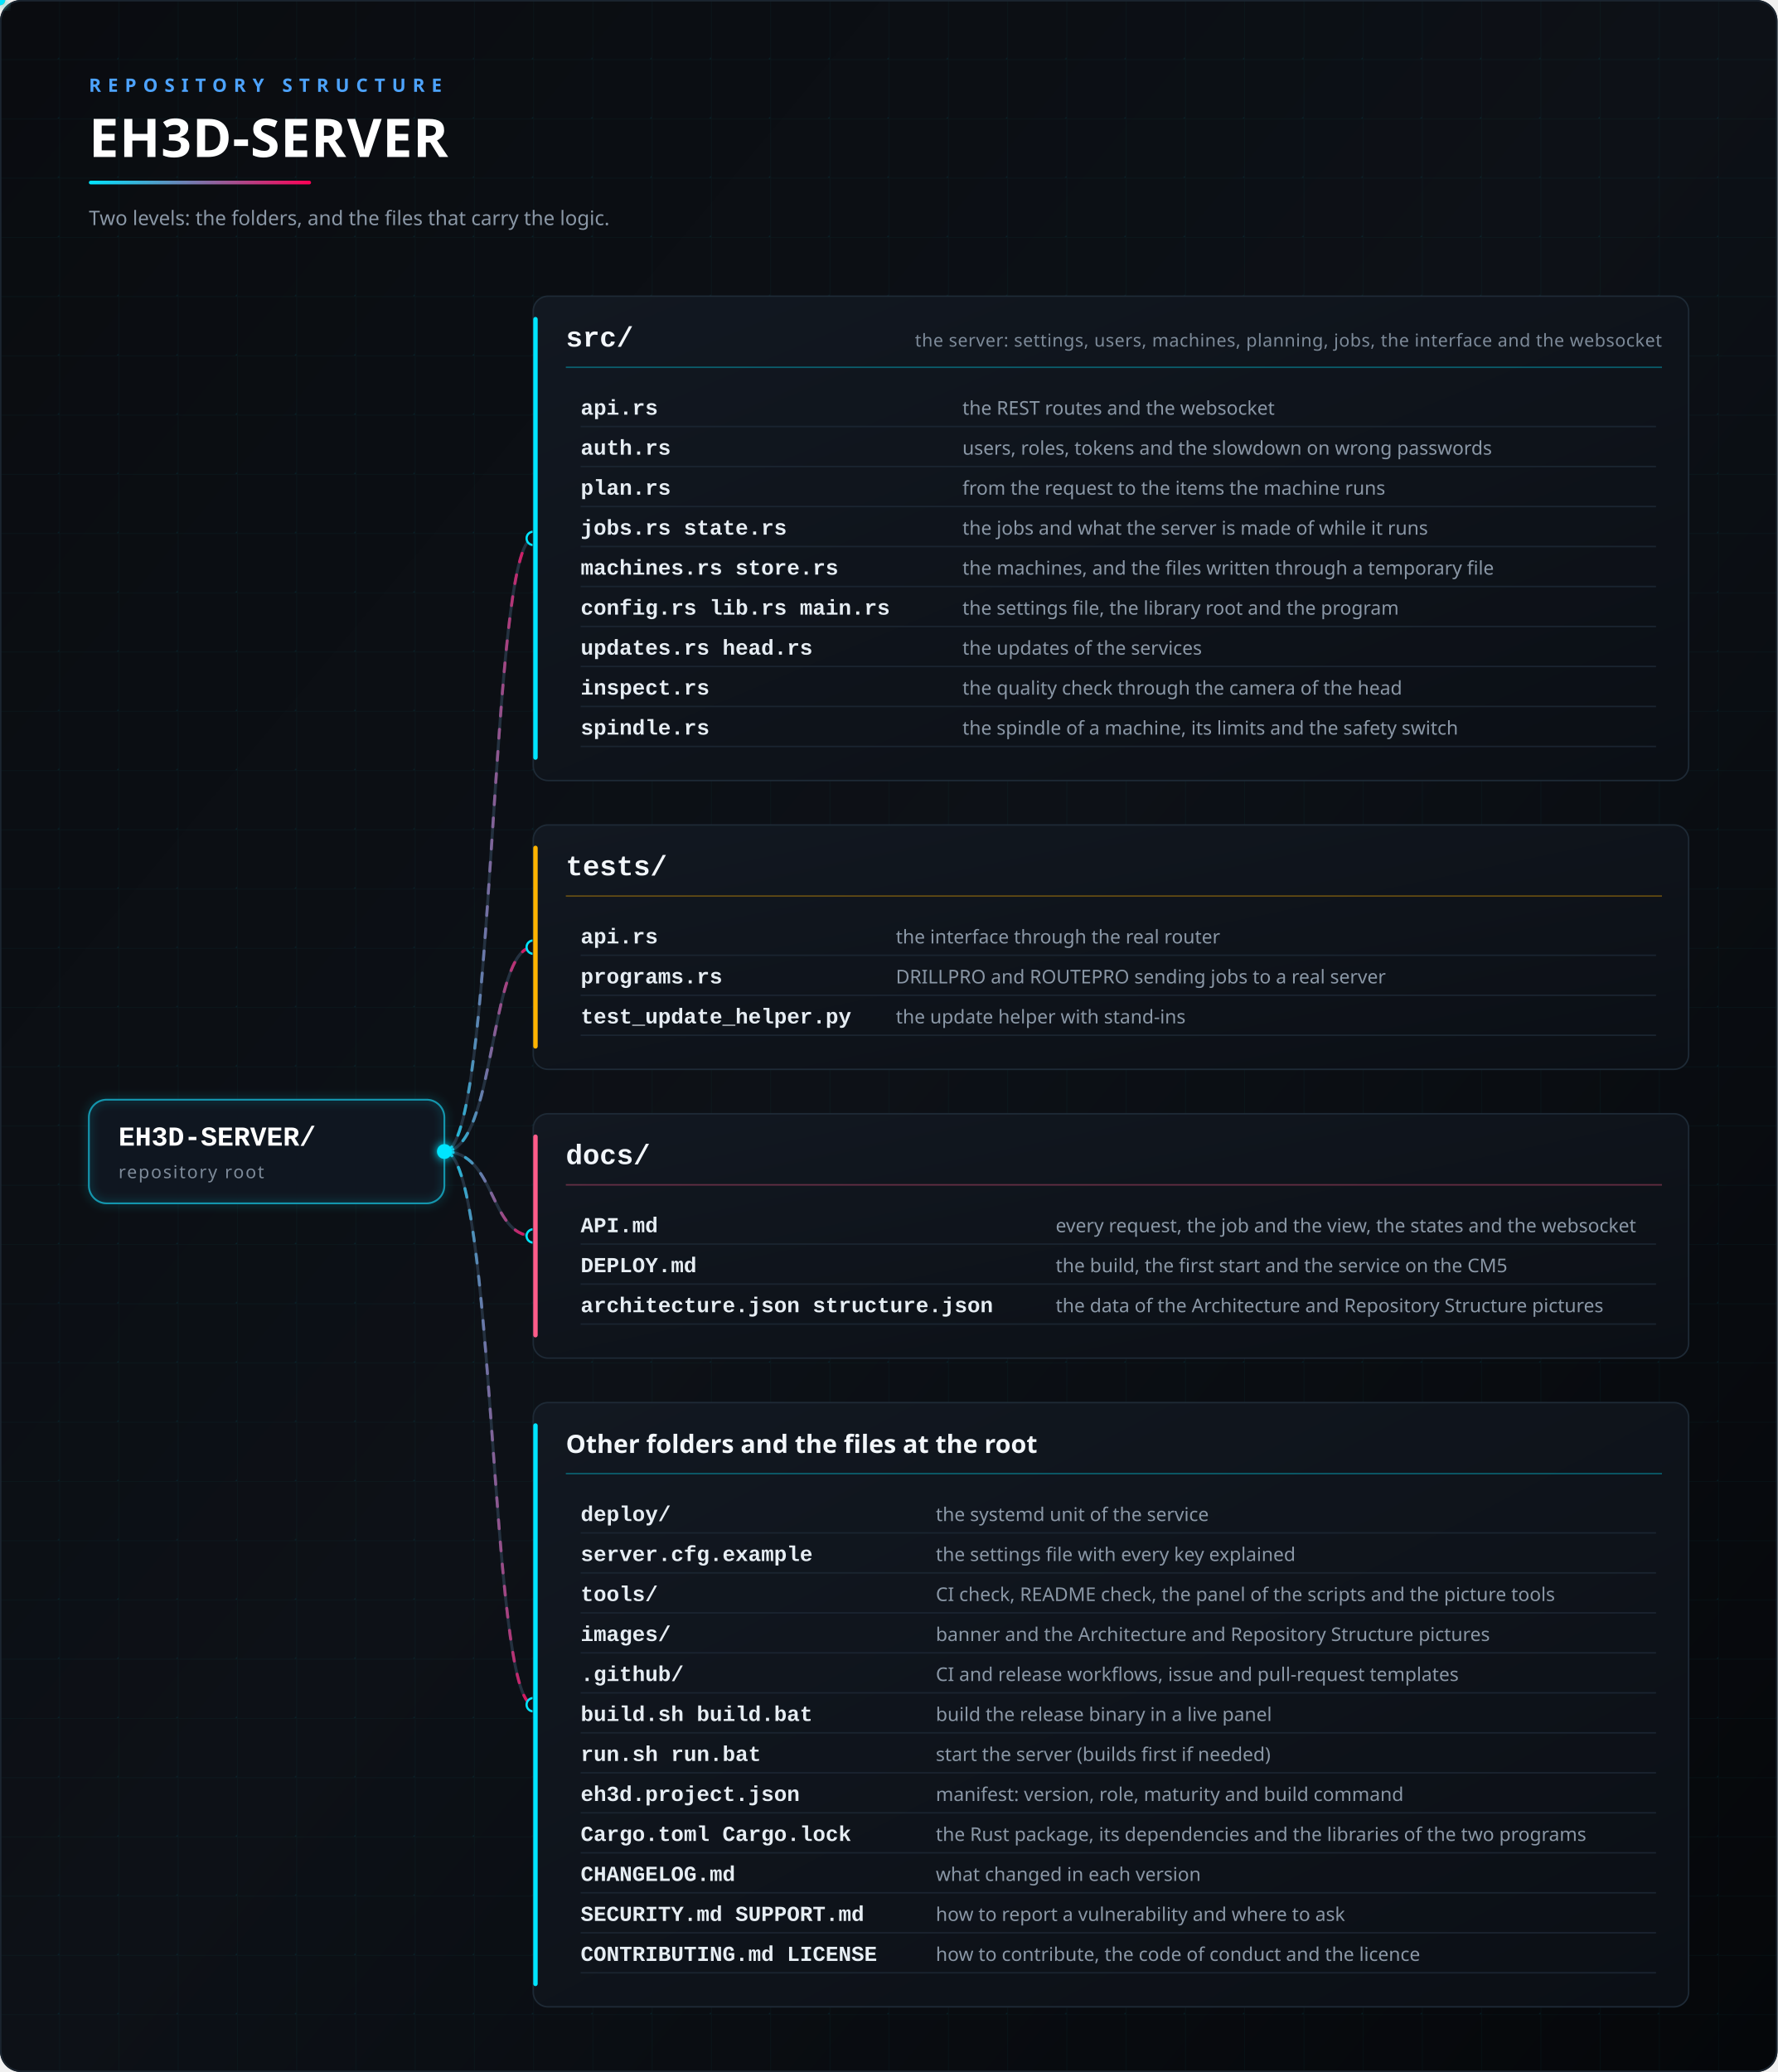
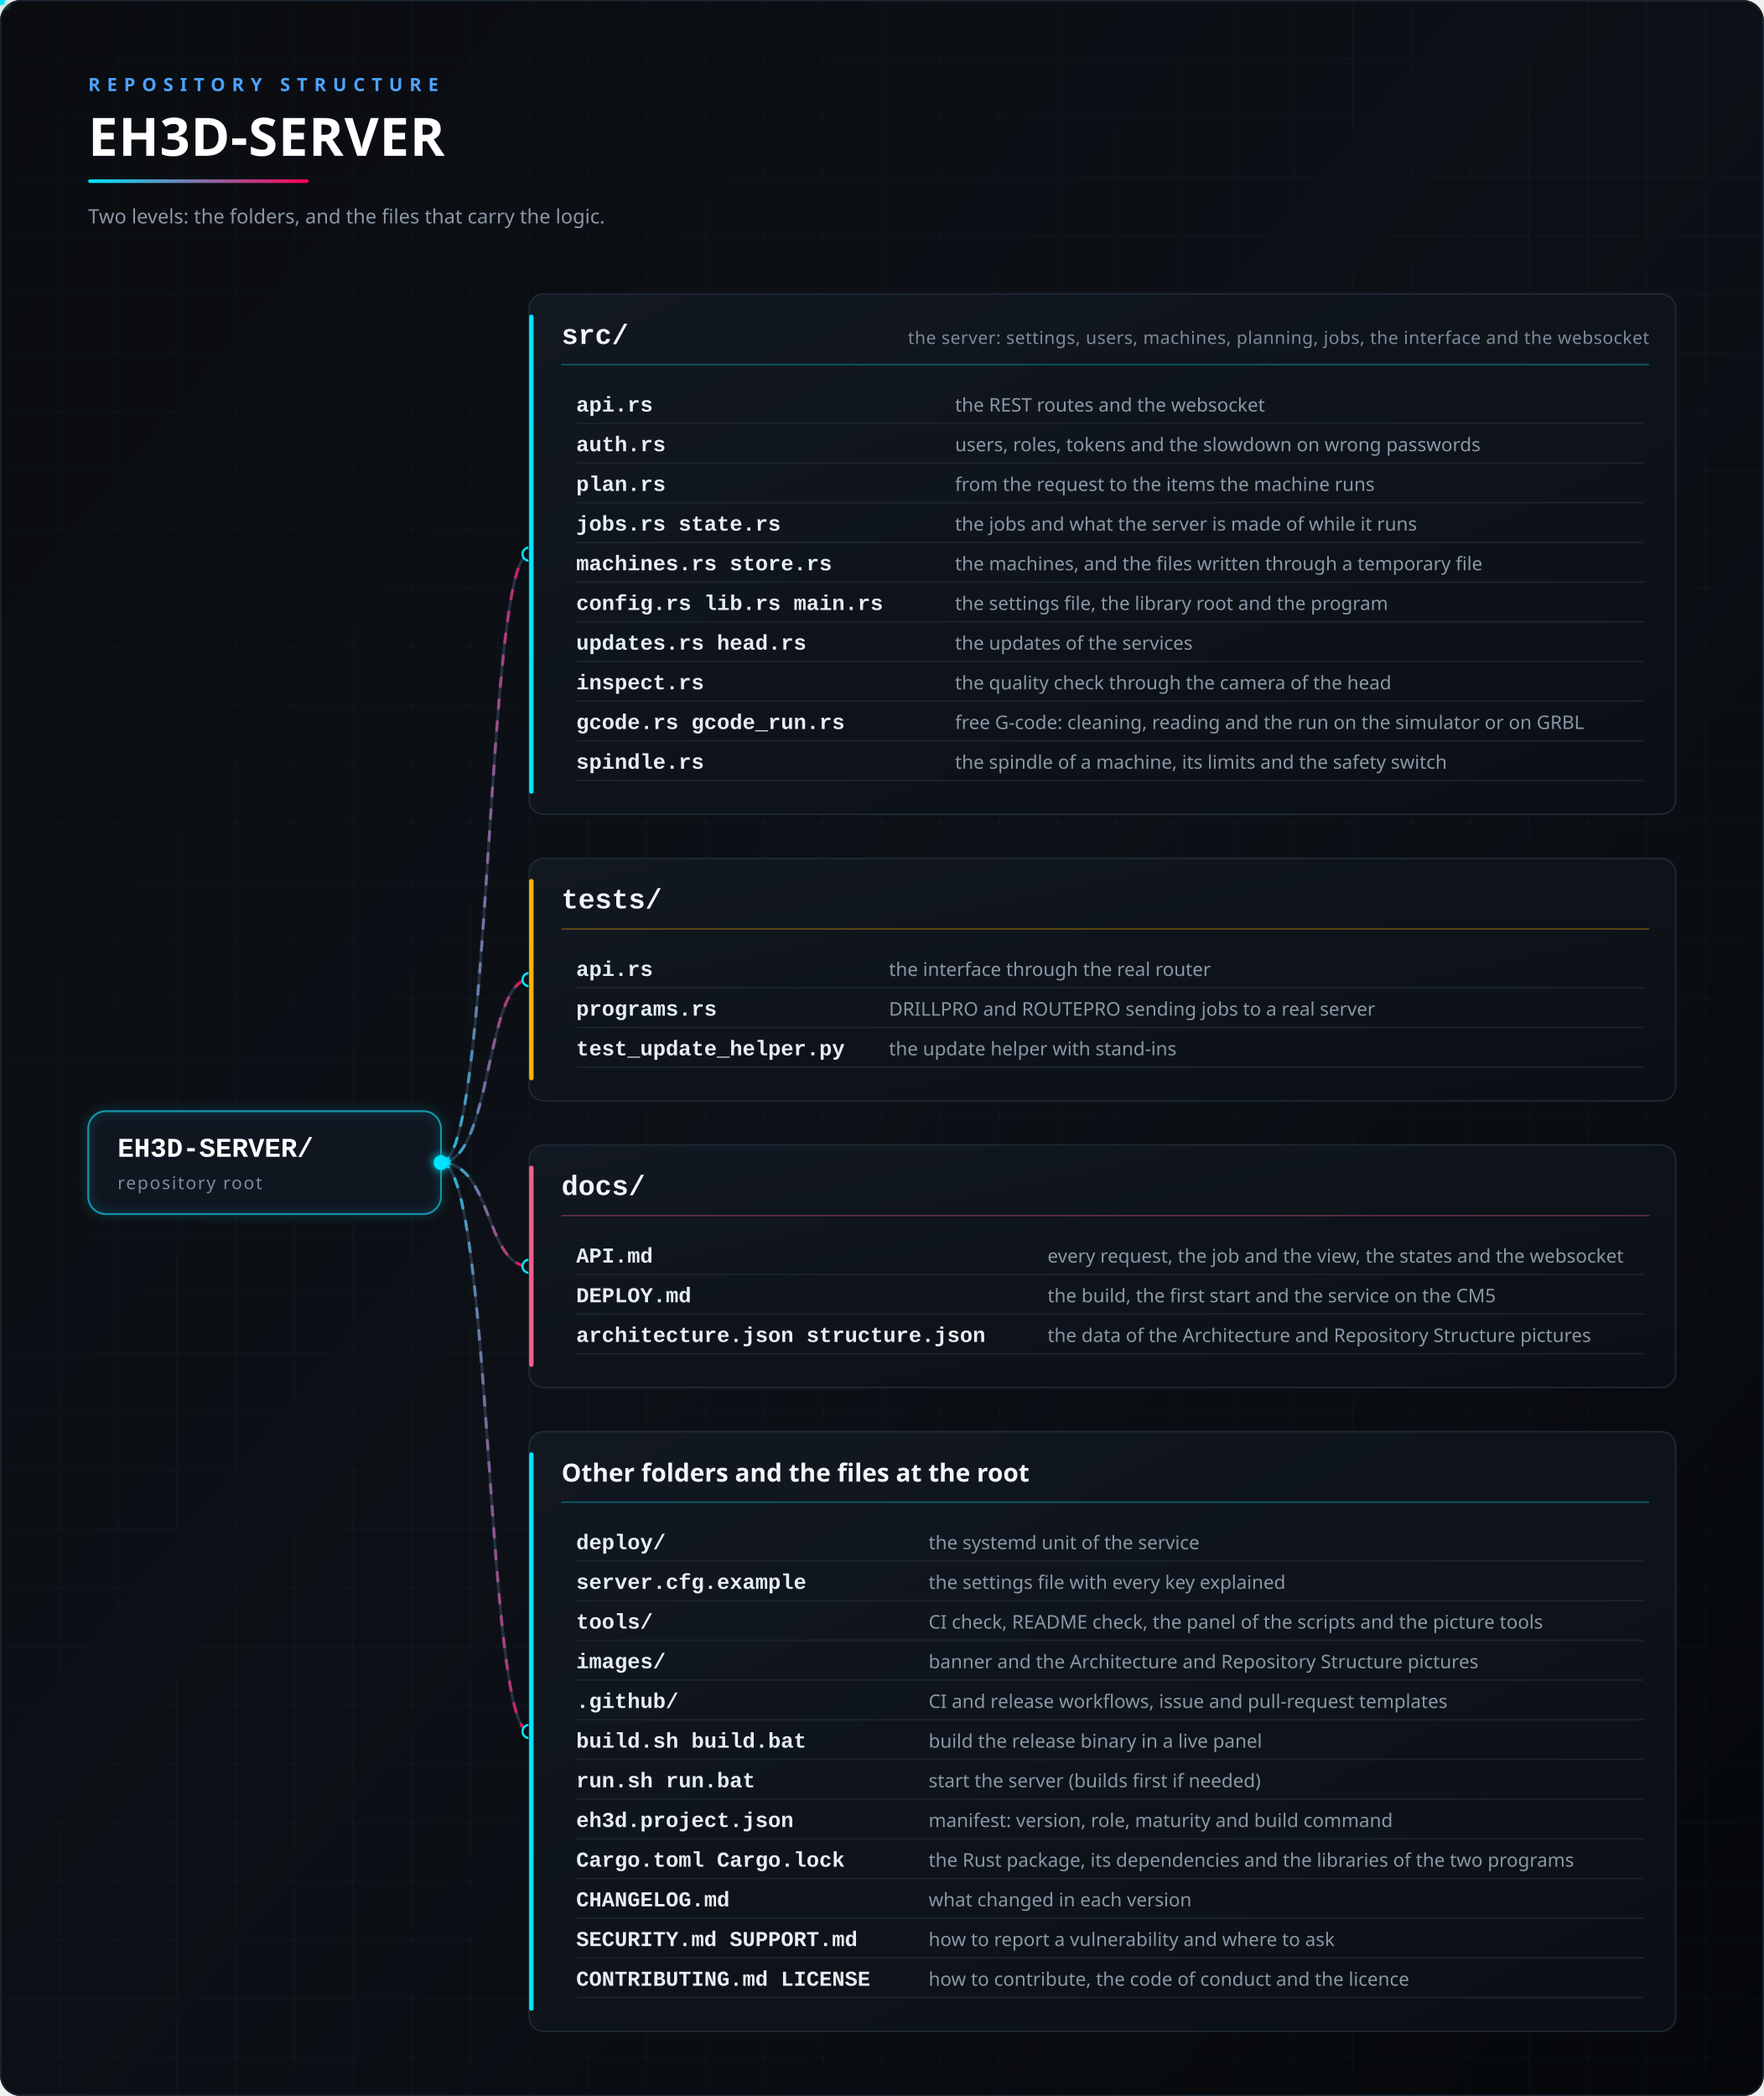
- <svg xmlns="http://www.w3.org/2000/svg" viewBox="0 0 1200 1399" width="100%" role="img" aria-labelledby="t d">
+ <svg xmlns="http://www.w3.org/2000/svg" viewBox="0 0 1200 1426" width="100%" role="img" aria-labelledby="t d">
  <defs>
    <linearGradient id="bg" x1="0" y1="0" x2="1" y2="1">
      <stop offset="0" stop-color="#0A0C10" />
      <stop offset="0.5" stop-color="#0D1117" />
      <stop offset="1" stop-color="#05070A" />
    </linearGradient>
    <linearGradient id="card" x1="0" y1="0" x2="1" y2="1">
      <stop offset="0" stop-color="#121821" />
      <stop offset="1" stop-color="#0B0F15" />
    </linearGradient>
    <linearGradient id="line" x1="0" y1="0" x2="1" y2="0">
      <stop offset="0" stop-color="#00E5FF" />
      <stop offset="1" stop-color="#FF0055" />
    </linearGradient>
    <filter id="glow" x="-50%" y="-50%" width="200%" height="200%">
      <feGaussianBlur stdDeviation="3" result="b" />
      <feMerge>
        <feMergeNode in="b" />
        <feMergeNode in="SourceGraphic" />
      </feMerge>
    </filter>
    <pattern id="grid" width="40" height="40" patternUnits="userSpaceOnUse">
      <path d="M40 0H0V40" fill="none" stroke="#00E5FF" stroke-opacity="0.035" />
      <circle cx="40" cy="40" r="1" fill="#00E5FF" fill-opacity="0.09" />
    </pattern>
  </defs>
-   <rect width="1200" height="1399" rx="14" fill="url(#bg)" />
-   <rect width="1200" height="1399" rx="14" fill="url(#grid)" />
-   <rect x="0.5" y="0.5" width="1199" height="1398" rx="14" fill="none" stroke="#1B2530" />
+   <rect width="1200" height="1426" rx="14" fill="url(#bg)" />
+   <rect width="1200" height="1426" rx="14" fill="url(#grid)" />
+   <rect x="0.5" y="0.5" width="1199" height="1425" rx="14" fill="none" stroke="#1B2530" />
  <text x="60" y="62" font-family="'Segoe UI','Noto Sans','Noto Sans CJK SC','Microsoft YaHei','Yu Gothic','Helvetica Neue',Helvetica,Arial,sans-serif" font-size="12.5" font-weight="600" fill="#4DA3FF" text-anchor="start" letter-spacing="4.5">REPOSITORY STRUCTURE</text>
  <text x="60" y="106" font-family="'Segoe UI','Noto Sans','Noto Sans CJK SC','Microsoft YaHei','Yu Gothic','Helvetica Neue',Helvetica,Arial,sans-serif" font-size="36" font-weight="700" fill="#FFFFFF" text-anchor="start" letter-spacing="0.5">EH3D-SERVER</text>
  <rect x="60" y="122" width="150" height="2.5" rx="1.25" fill="url(#line)">
    <animate attributeName="width" values="40;150;150" keyTimes="0;0.4;1" dur="3s" repeatCount="indefinite" />
  </rect>
  <text x="60" y="152" font-family="'Segoe UI','Noto Sans','Noto Sans CJK SC','Microsoft YaHei','Yu Gothic','Helvetica Neue',Helvetica,Arial,sans-serif" font-size="13.5" font-weight="400" fill="#8A97A6" text-anchor="start">Two levels: the folders, and the files that carry the logic.</text>
-   <path id="c0" d="M300,777.5 C335,777.5 330,363.5 360,363.5" fill="none" stroke="#243140" stroke-width="2" />
-   <path d="M300,777.5 C335,777.5 330,363.5 360,363.5" fill="none" stroke="url(#line)" stroke-width="2" stroke-linecap="round" stroke-dasharray="6 9" opacity="0.9">
+   <path id="c0" d="M300,791 C335,791 330,377 360,377" fill="none" stroke="#243140" stroke-width="2" />
+   <path d="M300,791 C335,791 330,377 360,377" fill="none" stroke="url(#line)" stroke-width="2" stroke-linecap="round" stroke-dasharray="6 9" opacity="0.9">
    <animate attributeName="stroke-dashoffset" from="0" to="-30" dur="1.6s" repeatCount="indefinite" />
  </path>
-   <circle cx="360" cy="363.5" r="4.5" fill="#0D1117" stroke="#00E5FF" stroke-width="1.5" />
-   <path id="c1" d="M300,777.5 C335,777.5 330,639.5 360,639.5" fill="none" stroke="#243140" stroke-width="2" />
-   <path d="M300,777.5 C335,777.5 330,639.5 360,639.5" fill="none" stroke="url(#line)" stroke-width="2" stroke-linecap="round" stroke-dasharray="6 9" opacity="0.9">
+   <circle cx="360" cy="377" r="4.5" fill="#0D1117" stroke="#00E5FF" stroke-width="1.5" />
+   <path id="c1" d="M300,791 C335,791 330,666.5 360,666.5" fill="none" stroke="#243140" stroke-width="2" />
+   <path d="M300,791 C335,791 330,666.5 360,666.5" fill="none" stroke="url(#line)" stroke-width="2" stroke-linecap="round" stroke-dasharray="6 9" opacity="0.9">
    <animate attributeName="stroke-dashoffset" from="0" to="-30" dur="1.6s" repeatCount="indefinite" />
  </path>
-   <circle cx="360" cy="639.5" r="4.5" fill="#0D1117" stroke="#00E5FF" stroke-width="1.5" />
-   <path id="c2" d="M300,777.5 C335,777.5 330,834.5 360,834.5" fill="none" stroke="#243140" stroke-width="2" />
-   <path d="M300,777.5 C335,777.5 330,834.5 360,834.5" fill="none" stroke="url(#line)" stroke-width="2" stroke-linecap="round" stroke-dasharray="6 9" opacity="0.9">
+   <circle cx="360" cy="666.5" r="4.5" fill="#0D1117" stroke="#00E5FF" stroke-width="1.5" />
+   <path id="c2" d="M300,791 C335,791 330,861.5 360,861.5" fill="none" stroke="#243140" stroke-width="2" />
+   <path d="M300,791 C335,791 330,861.5 360,861.5" fill="none" stroke="url(#line)" stroke-width="2" stroke-linecap="round" stroke-dasharray="6 9" opacity="0.9">
    <animate attributeName="stroke-dashoffset" from="0" to="-30" dur="1.6s" repeatCount="indefinite" />
  </path>
-   <circle cx="360" cy="834.5" r="4.5" fill="#0D1117" stroke="#00E5FF" stroke-width="1.5" />
-   <path id="c3" d="M300,777.5 C335,777.5 330,1151 360,1151" fill="none" stroke="#243140" stroke-width="2" />
-   <path d="M300,777.5 C335,777.5 330,1151 360,1151" fill="none" stroke="url(#line)" stroke-width="2" stroke-linecap="round" stroke-dasharray="6 9" opacity="0.9">
+   <circle cx="360" cy="861.5" r="4.5" fill="#0D1117" stroke="#00E5FF" stroke-width="1.5" />
+   <path id="c3" d="M300,791 C335,791 330,1178 360,1178" fill="none" stroke="#243140" stroke-width="2" />
+   <path d="M300,791 C335,791 330,1178 360,1178" fill="none" stroke="url(#line)" stroke-width="2" stroke-linecap="round" stroke-dasharray="6 9" opacity="0.9">
    <animate attributeName="stroke-dashoffset" from="0" to="-30" dur="1.6s" repeatCount="indefinite" />
  </path>
-   <circle cx="360" cy="1151" r="4.5" fill="#0D1117" stroke="#00E5FF" stroke-width="1.5" />
+   <circle cx="360" cy="1178" r="4.5" fill="#0D1117" stroke="#00E5FF" stroke-width="1.5" />
  <circle r="3.5" fill="#00E5FF" filter="url(#glow)">
    <animateMotion dur="3.4s" repeatCount="indefinite">
      <mpath href="#c0" />
    </animateMotion>
  </circle>
  <circle r="3.5" fill="#4DA3FF" filter="url(#glow)">
    <animateMotion dur="4.2s" repeatCount="indefinite">
      <mpath href="#c1" />
    </animateMotion>
  </circle>
  <circle r="3.5" fill="#FFB300" filter="url(#glow)">
    <animateMotion dur="5.0s" repeatCount="indefinite">
      <mpath href="#c2" />
    </animateMotion>
  </circle>
  <circle r="3.5" fill="#00E5FF" filter="url(#glow)">
    <animateMotion dur="5.8s" repeatCount="indefinite">
      <mpath href="#c3" />
    </animateMotion>
  </circle>
-   <rect x="60" y="742.5" width="240" height="70" rx="12" fill="#0F1620" stroke="#2A3A4C" stroke-width="1.2" />
-   <rect x="60" y="742.5" width="240" height="70" rx="12" fill="none" stroke="#00E5FF" stroke-opacity="0.5" stroke-width="1.2" filter="url(#glow)">
+   <rect x="60" y="756" width="240" height="70" rx="12" fill="#0F1620" stroke="#2A3A4C" stroke-width="1.2" />
+   <rect x="60" y="756" width="240" height="70" rx="12" fill="none" stroke="#00E5FF" stroke-opacity="0.5" stroke-width="1.2" filter="url(#glow)">
    <animate attributeName="stroke-opacity" values="0.15;0.6;0.15" dur="3.6s" repeatCount="indefinite" />
  </rect>
-   <text x="80" y="773.5" font-family="'JetBrains Mono','Cascadia Code','SFMono-Regular',Consolas,'Liberation Mono',monospace" font-size="18.5" font-weight="700" fill="#FFFFFF" text-anchor="start">EH3D-SERVER/</text>
-   <text x="80" y="795.5" font-family="'Segoe UI','Noto Sans','Noto Sans CJK SC','Microsoft YaHei','Yu Gothic','Helvetica Neue',Helvetica,Arial,sans-serif" font-size="12" font-weight="400" fill="#7D8A99" text-anchor="start" letter-spacing="1">repository root</text>
-   <circle cx="300" cy="777.5" r="5" fill="#00E5FF" filter="url(#glow)" />
-   <rect x="360" y="200" width="780" height="327" rx="10" fill="url(#card)" stroke="#1E2A36" stroke-width="1" />
-   <rect x="360" y="214" width="3" height="299" rx="1.5" fill="#00E5FF">
+   <text x="80" y="787" font-family="'JetBrains Mono','Cascadia Code','SFMono-Regular',Consolas,'Liberation Mono',monospace" font-size="18.5" font-weight="700" fill="#FFFFFF" text-anchor="start">EH3D-SERVER/</text>
+   <text x="80" y="809" font-family="'Segoe UI','Noto Sans','Noto Sans CJK SC','Microsoft YaHei','Yu Gothic','Helvetica Neue',Helvetica,Arial,sans-serif" font-size="12" font-weight="400" fill="#7D8A99" text-anchor="start" letter-spacing="1">repository root</text>
+   <circle cx="300" cy="791" r="5" fill="#00E5FF" filter="url(#glow)" />
+   <rect x="360" y="200" width="780" height="354" rx="10" fill="url(#card)" stroke="#1E2A36" stroke-width="1" />
+   <rect x="360" y="214" width="3" height="326" rx="1.5" fill="#00E5FF">
    <animate attributeName="opacity" values="0.55;1;0.55" dur="4s" begin="0s" repeatCount="indefinite" />
  </rect>
  <text x="382" y="234" font-family="'JetBrains Mono','Cascadia Code','SFMono-Regular',Consolas,'Liberation Mono',monospace" font-size="19" font-weight="700" fill="#F2F6FA" text-anchor="start">src/</text>
  <text x="1122" y="234" font-family="'Segoe UI','Noto Sans','Noto Sans CJK SC','Microsoft YaHei','Yu Gothic','Helvetica Neue',Helvetica,Arial,sans-serif" font-size="12" font-weight="400" fill="#7D8A99" text-anchor="end" letter-spacing="0.3">the server: settings, users, machines, planning, jobs, the interface and the websocket</text>
  <line x1="382" y1="248" x2="1122" y2="248" stroke="#00E5FF" stroke-opacity="0.35" stroke-width="1" />
  <text x="392" y="280" font-family="'JetBrains Mono','Cascadia Code','SFMono-Regular',Consolas,'Liberation Mono',monospace" font-size="14.5" font-weight="600" fill="#E6EDF3" text-anchor="start">api.rs</text>
  <text x="649.74" y="280" font-family="'Segoe UI','Noto Sans','Noto Sans CJK SC','Microsoft YaHei','Yu Gothic','Helvetica Neue',Helvetica,Arial,sans-serif" font-size="12.8" font-weight="400" fill="#8A97A6" text-anchor="start">the REST routes and the websocket</text>
  <line x1="392" y1="288" x2="1118" y2="288" stroke="#1A2430" stroke-width="1" />
  <text x="392" y="307" font-family="'JetBrains Mono','Cascadia Code','SFMono-Regular',Consolas,'Liberation Mono',monospace" font-size="14.5" font-weight="600" fill="#E6EDF3" text-anchor="start">auth.rs</text>
  <text x="649.74" y="307" font-family="'Segoe UI','Noto Sans','Noto Sans CJK SC','Microsoft YaHei','Yu Gothic','Helvetica Neue',Helvetica,Arial,sans-serif" font-size="12.8" font-weight="400" fill="#8A97A6" text-anchor="start">users, roles, tokens and the slowdown on wrong passwords</text>
  <line x1="392" y1="315" x2="1118" y2="315" stroke="#1A2430" stroke-width="1" />
  <text x="392" y="334" font-family="'JetBrains Mono','Cascadia Code','SFMono-Regular',Consolas,'Liberation Mono',monospace" font-size="14.5" font-weight="600" fill="#E6EDF3" text-anchor="start">plan.rs</text>
  <text x="649.74" y="334" font-family="'Segoe UI','Noto Sans','Noto Sans CJK SC','Microsoft YaHei','Yu Gothic','Helvetica Neue',Helvetica,Arial,sans-serif" font-size="12.8" font-weight="400" fill="#8A97A6" text-anchor="start">from the request to the items the machine runs</text>
  <line x1="392" y1="342" x2="1118" y2="342" stroke="#1A2430" stroke-width="1" />
  <text x="392" y="361" font-family="'JetBrains Mono','Cascadia Code','SFMono-Regular',Consolas,'Liberation Mono',monospace" font-size="14.5" font-weight="600" fill="#E6EDF3" text-anchor="start">jobs.rs  state.rs</text>
  <text x="649.74" y="361" font-family="'Segoe UI','Noto Sans','Noto Sans CJK SC','Microsoft YaHei','Yu Gothic','Helvetica Neue',Helvetica,Arial,sans-serif" font-size="12.8" font-weight="400" fill="#8A97A6" text-anchor="start">the jobs and what the server is made of while it runs</text>
  <line x1="392" y1="369" x2="1118" y2="369" stroke="#1A2430" stroke-width="1" />
  <text x="392" y="388" font-family="'JetBrains Mono','Cascadia Code','SFMono-Regular',Consolas,'Liberation Mono',monospace" font-size="14.5" font-weight="600" fill="#E6EDF3" text-anchor="start">machines.rs  store.rs</text>
  <text x="649.74" y="388" font-family="'Segoe UI','Noto Sans','Noto Sans CJK SC','Microsoft YaHei','Yu Gothic','Helvetica Neue',Helvetica,Arial,sans-serif" font-size="12.8" font-weight="400" fill="#8A97A6" text-anchor="start">the machines, and the files written through a temporary file</text>
  <line x1="392" y1="396" x2="1118" y2="396" stroke="#1A2430" stroke-width="1" />
  <text x="392" y="415" font-family="'JetBrains Mono','Cascadia Code','SFMono-Regular',Consolas,'Liberation Mono',monospace" font-size="14.5" font-weight="600" fill="#E6EDF3" text-anchor="start">config.rs  lib.rs  main.rs</text>
  <text x="649.74" y="415" font-family="'Segoe UI','Noto Sans','Noto Sans CJK SC','Microsoft YaHei','Yu Gothic','Helvetica Neue',Helvetica,Arial,sans-serif" font-size="12.8" font-weight="400" fill="#8A97A6" text-anchor="start">the settings file, the library root and the program</text>
  <line x1="392" y1="423" x2="1118" y2="423" stroke="#1A2430" stroke-width="1" />
  <text x="392" y="442" font-family="'JetBrains Mono','Cascadia Code','SFMono-Regular',Consolas,'Liberation Mono',monospace" font-size="14.5" font-weight="600" fill="#E6EDF3" text-anchor="start">updates.rs  head.rs</text>
  <text x="649.74" y="442" font-family="'Segoe UI','Noto Sans','Noto Sans CJK SC','Microsoft YaHei','Yu Gothic','Helvetica Neue',Helvetica,Arial,sans-serif" font-size="12.8" font-weight="400" fill="#8A97A6" text-anchor="start">the updates of the services</text>
  <line x1="392" y1="450" x2="1118" y2="450" stroke="#1A2430" stroke-width="1" />
  <text x="392" y="469" font-family="'JetBrains Mono','Cascadia Code','SFMono-Regular',Consolas,'Liberation Mono',monospace" font-size="14.5" font-weight="600" fill="#E6EDF3" text-anchor="start">inspect.rs</text>
  <text x="649.74" y="469" font-family="'Segoe UI','Noto Sans','Noto Sans CJK SC','Microsoft YaHei','Yu Gothic','Helvetica Neue',Helvetica,Arial,sans-serif" font-size="12.8" font-weight="400" fill="#8A97A6" text-anchor="start">the quality check through the camera of the head</text>
  <line x1="392" y1="477" x2="1118" y2="477" stroke="#1A2430" stroke-width="1" />
-   <text x="392" y="496" font-family="'JetBrains Mono','Cascadia Code','SFMono-Regular',Consolas,'Liberation Mono',monospace" font-size="14.5" font-weight="600" fill="#E6EDF3" text-anchor="start">spindle.rs</text>
-   <text x="649.74" y="496" font-family="'Segoe UI','Noto Sans','Noto Sans CJK SC','Microsoft YaHei','Yu Gothic','Helvetica Neue',Helvetica,Arial,sans-serif" font-size="12.8" font-weight="400" fill="#8A97A6" text-anchor="start">the spindle of a machine, its limits and the safety switch</text>
+   <text x="392" y="496" font-family="'JetBrains Mono','Cascadia Code','SFMono-Regular',Consolas,'Liberation Mono',monospace" font-size="14.5" font-weight="600" fill="#E6EDF3" text-anchor="start">gcode.rs  gcode_run.rs</text>
+   <text x="649.74" y="496" font-family="'Segoe UI','Noto Sans','Noto Sans CJK SC','Microsoft YaHei','Yu Gothic','Helvetica Neue',Helvetica,Arial,sans-serif" font-size="12.8" font-weight="400" fill="#8A97A6" text-anchor="start">free G-code: cleaning, reading and the run on the simulator or on GRBL</text>
  <line x1="392" y1="504" x2="1118" y2="504" stroke="#1A2430" stroke-width="1" />
-   <rect x="360" y="557" width="780" height="165" rx="10" fill="url(#card)" stroke="#1E2A36" stroke-width="1" />
-   <rect x="360" y="571" width="3" height="137" rx="1.5" fill="#FFB300">
+   <text x="392" y="523" font-family="'JetBrains Mono','Cascadia Code','SFMono-Regular',Consolas,'Liberation Mono',monospace" font-size="14.5" font-weight="600" fill="#E6EDF3" text-anchor="start">spindle.rs</text>
+   <text x="649.74" y="523" font-family="'Segoe UI','Noto Sans','Noto Sans CJK SC','Microsoft YaHei','Yu Gothic','Helvetica Neue',Helvetica,Arial,sans-serif" font-size="12.8" font-weight="400" fill="#8A97A6" text-anchor="start">the spindle of a machine, its limits and the safety switch</text>
+   <line x1="392" y1="531" x2="1118" y2="531" stroke="#1A2430" stroke-width="1" />
+   <rect x="360" y="584" width="780" height="165" rx="10" fill="url(#card)" stroke="#1E2A36" stroke-width="1" />
+   <rect x="360" y="598" width="3" height="137" rx="1.5" fill="#FFB300">
    <animate attributeName="opacity" values="0.55;1;0.55" dur="4s" begin="0.6s" repeatCount="indefinite" />
  </rect>
-   <text x="382" y="591" font-family="'JetBrains Mono','Cascadia Code','SFMono-Regular',Consolas,'Liberation Mono',monospace" font-size="19" font-weight="700" fill="#F2F6FA" text-anchor="start">tests/</text>
-   <line x1="382" y1="605" x2="1122" y2="605" stroke="#FFB300" stroke-opacity="0.35" stroke-width="1" />
-   <text x="392" y="637" font-family="'JetBrains Mono','Cascadia Code','SFMono-Regular',Consolas,'Liberation Mono',monospace" font-size="14.5" font-weight="600" fill="#E6EDF3" text-anchor="start">api.rs</text>
-   <text x="604.79" y="637" font-family="'Segoe UI','Noto Sans','Noto Sans CJK SC','Microsoft YaHei','Yu Gothic','Helvetica Neue',Helvetica,Arial,sans-serif" font-size="12.8" font-weight="400" fill="#8A97A6" text-anchor="start">the interface through the real router</text>
-   <line x1="392" y1="645" x2="1118" y2="645" stroke="#1A2430" stroke-width="1" />
-   <text x="392" y="664" font-family="'JetBrains Mono','Cascadia Code','SFMono-Regular',Consolas,'Liberation Mono',monospace" font-size="14.5" font-weight="600" fill="#E6EDF3" text-anchor="start">programs.rs</text>
-   <text x="604.79" y="664" font-family="'Segoe UI','Noto Sans','Noto Sans CJK SC','Microsoft YaHei','Yu Gothic','Helvetica Neue',Helvetica,Arial,sans-serif" font-size="12.8" font-weight="400" fill="#8A97A6" text-anchor="start">DRILLPRO and ROUTEPRO sending jobs to a real server</text>
+   <text x="382" y="618" font-family="'JetBrains Mono','Cascadia Code','SFMono-Regular',Consolas,'Liberation Mono',monospace" font-size="19" font-weight="700" fill="#F2F6FA" text-anchor="start">tests/</text>
+   <line x1="382" y1="632" x2="1122" y2="632" stroke="#FFB300" stroke-opacity="0.35" stroke-width="1" />
+   <text x="392" y="664" font-family="'JetBrains Mono','Cascadia Code','SFMono-Regular',Consolas,'Liberation Mono',monospace" font-size="14.5" font-weight="600" fill="#E6EDF3" text-anchor="start">api.rs</text>
+   <text x="604.79" y="664" font-family="'Segoe UI','Noto Sans','Noto Sans CJK SC','Microsoft YaHei','Yu Gothic','Helvetica Neue',Helvetica,Arial,sans-serif" font-size="12.8" font-weight="400" fill="#8A97A6" text-anchor="start">the interface through the real router</text>
  <line x1="392" y1="672" x2="1118" y2="672" stroke="#1A2430" stroke-width="1" />
-   <text x="392" y="691" font-family="'JetBrains Mono','Cascadia Code','SFMono-Regular',Consolas,'Liberation Mono',monospace" font-size="14.5" font-weight="600" fill="#E6EDF3" text-anchor="start">test_update_helper.py</text>
-   <text x="604.79" y="691" font-family="'Segoe UI','Noto Sans','Noto Sans CJK SC','Microsoft YaHei','Yu Gothic','Helvetica Neue',Helvetica,Arial,sans-serif" font-size="12.8" font-weight="400" fill="#8A97A6" text-anchor="start">the update helper with stand-ins</text>
+   <text x="392" y="691" font-family="'JetBrains Mono','Cascadia Code','SFMono-Regular',Consolas,'Liberation Mono',monospace" font-size="14.5" font-weight="600" fill="#E6EDF3" text-anchor="start">programs.rs</text>
+   <text x="604.79" y="691" font-family="'Segoe UI','Noto Sans','Noto Sans CJK SC','Microsoft YaHei','Yu Gothic','Helvetica Neue',Helvetica,Arial,sans-serif" font-size="12.8" font-weight="400" fill="#8A97A6" text-anchor="start">DRILLPRO and ROUTEPRO sending jobs to a real server</text>
  <line x1="392" y1="699" x2="1118" y2="699" stroke="#1A2430" stroke-width="1" />
-   <rect x="360" y="752" width="780" height="165" rx="10" fill="url(#card)" stroke="#1E2A36" stroke-width="1" />
-   <rect x="360" y="766" width="3" height="137" rx="1.5" fill="#FF5C8A">
+   <text x="392" y="718" font-family="'JetBrains Mono','Cascadia Code','SFMono-Regular',Consolas,'Liberation Mono',monospace" font-size="14.5" font-weight="600" fill="#E6EDF3" text-anchor="start">test_update_helper.py</text>
+   <text x="604.79" y="718" font-family="'Segoe UI','Noto Sans','Noto Sans CJK SC','Microsoft YaHei','Yu Gothic','Helvetica Neue',Helvetica,Arial,sans-serif" font-size="12.8" font-weight="400" fill="#8A97A6" text-anchor="start">the update helper with stand-ins</text>
+   <line x1="392" y1="726" x2="1118" y2="726" stroke="#1A2430" stroke-width="1" />
+   <rect x="360" y="779" width="780" height="165" rx="10" fill="url(#card)" stroke="#1E2A36" stroke-width="1" />
+   <rect x="360" y="793" width="3" height="137" rx="1.5" fill="#FF5C8A">
    <animate attributeName="opacity" values="0.55;1;0.55" dur="4s" begin="1.2s" repeatCount="indefinite" />
  </rect>
-   <text x="382" y="786" font-family="'JetBrains Mono','Cascadia Code','SFMono-Regular',Consolas,'Liberation Mono',monospace" font-size="19" font-weight="700" fill="#F2F6FA" text-anchor="start">docs/</text>
-   <line x1="382" y1="800" x2="1122" y2="800" stroke="#FF5C8A" stroke-opacity="0.35" stroke-width="1" />
-   <text x="392" y="832" font-family="'JetBrains Mono','Cascadia Code','SFMono-Regular',Consolas,'Liberation Mono',monospace" font-size="14.5" font-weight="600" fill="#E6EDF3" text-anchor="start">API.md</text>
-   <text x="712.67" y="832" font-family="'Segoe UI','Noto Sans','Noto Sans CJK SC','Microsoft YaHei','Yu Gothic','Helvetica Neue',Helvetica,Arial,sans-serif" font-size="12.8" font-weight="400" fill="#8A97A6" text-anchor="start">every request, the job and the view, the states and the websocket</text>
-   <line x1="392" y1="840" x2="1118" y2="840" stroke="#1A2430" stroke-width="1" />
-   <text x="392" y="859" font-family="'JetBrains Mono','Cascadia Code','SFMono-Regular',Consolas,'Liberation Mono',monospace" font-size="14.5" font-weight="600" fill="#E6EDF3" text-anchor="start">DEPLOY.md</text>
-   <text x="712.67" y="859" font-family="'Segoe UI','Noto Sans','Noto Sans CJK SC','Microsoft YaHei','Yu Gothic','Helvetica Neue',Helvetica,Arial,sans-serif" font-size="12.8" font-weight="400" fill="#8A97A6" text-anchor="start">the build, the first start and the service on the CM5</text>
+   <text x="382" y="813" font-family="'JetBrains Mono','Cascadia Code','SFMono-Regular',Consolas,'Liberation Mono',monospace" font-size="19" font-weight="700" fill="#F2F6FA" text-anchor="start">docs/</text>
+   <line x1="382" y1="827" x2="1122" y2="827" stroke="#FF5C8A" stroke-opacity="0.35" stroke-width="1" />
+   <text x="392" y="859" font-family="'JetBrains Mono','Cascadia Code','SFMono-Regular',Consolas,'Liberation Mono',monospace" font-size="14.5" font-weight="600" fill="#E6EDF3" text-anchor="start">API.md</text>
+   <text x="712.67" y="859" font-family="'Segoe UI','Noto Sans','Noto Sans CJK SC','Microsoft YaHei','Yu Gothic','Helvetica Neue',Helvetica,Arial,sans-serif" font-size="12.8" font-weight="400" fill="#8A97A6" text-anchor="start">every request, the job and the view, the states and the websocket</text>
  <line x1="392" y1="867" x2="1118" y2="867" stroke="#1A2430" stroke-width="1" />
-   <text x="392" y="886" font-family="'JetBrains Mono','Cascadia Code','SFMono-Regular',Consolas,'Liberation Mono',monospace" font-size="14.5" font-weight="600" fill="#E6EDF3" text-anchor="start">architecture.json  structure.json</text>
-   <text x="712.67" y="886" font-family="'Segoe UI','Noto Sans','Noto Sans CJK SC','Microsoft YaHei','Yu Gothic','Helvetica Neue',Helvetica,Arial,sans-serif" font-size="12.8" font-weight="400" fill="#8A97A6" text-anchor="start">the data of the Architecture and Repository Structure pictures</text>
+   <text x="392" y="886" font-family="'JetBrains Mono','Cascadia Code','SFMono-Regular',Consolas,'Liberation Mono',monospace" font-size="14.5" font-weight="600" fill="#E6EDF3" text-anchor="start">DEPLOY.md</text>
+   <text x="712.67" y="886" font-family="'Segoe UI','Noto Sans','Noto Sans CJK SC','Microsoft YaHei','Yu Gothic','Helvetica Neue',Helvetica,Arial,sans-serif" font-size="12.8" font-weight="400" fill="#8A97A6" text-anchor="start">the build, the first start and the service on the CM5</text>
  <line x1="392" y1="894" x2="1118" y2="894" stroke="#1A2430" stroke-width="1" />
-   <rect x="360" y="947" width="780" height="408" rx="10" fill="url(#card)" stroke="#1E2A36" stroke-width="1" />
-   <rect x="360" y="961" width="3" height="380" rx="1.5" fill="#00E5FF">
+   <text x="392" y="913" font-family="'JetBrains Mono','Cascadia Code','SFMono-Regular',Consolas,'Liberation Mono',monospace" font-size="14.5" font-weight="600" fill="#E6EDF3" text-anchor="start">architecture.json  structure.json</text>
+   <text x="712.67" y="913" font-family="'Segoe UI','Noto Sans','Noto Sans CJK SC','Microsoft YaHei','Yu Gothic','Helvetica Neue',Helvetica,Arial,sans-serif" font-size="12.8" font-weight="400" fill="#8A97A6" text-anchor="start">the data of the Architecture and Repository Structure pictures</text>
+   <line x1="392" y1="921" x2="1118" y2="921" stroke="#1A2430" stroke-width="1" />
+   <rect x="360" y="974" width="780" height="408" rx="10" fill="url(#card)" stroke="#1E2A36" stroke-width="1" />
+   <rect x="360" y="988" width="3" height="380" rx="1.5" fill="#00E5FF">
    <animate attributeName="opacity" values="0.55;1;0.55" dur="4s" begin="1.8s" repeatCount="indefinite" />
  </rect>
-   <text x="382" y="981" font-family="'Segoe UI','Noto Sans','Noto Sans CJK SC','Microsoft YaHei','Yu Gothic','Helvetica Neue',Helvetica,Arial,sans-serif" font-size="17" font-weight="700" fill="#F2F6FA" text-anchor="start">Other folders and the files at the root</text>
-   <line x1="382" y1="995" x2="1122" y2="995" stroke="#00E5FF" stroke-opacity="0.35" stroke-width="1" />
-   <text x="392" y="1027" font-family="'JetBrains Mono','Cascadia Code','SFMono-Regular',Consolas,'Liberation Mono',monospace" font-size="14.5" font-weight="600" fill="#E6EDF3" text-anchor="start">deploy/</text>
-   <text x="631.76" y="1027" font-family="'Segoe UI','Noto Sans','Noto Sans CJK SC','Microsoft YaHei','Yu Gothic','Helvetica Neue',Helvetica,Arial,sans-serif" font-size="12.8" font-weight="400" fill="#8A97A6" text-anchor="start">the systemd unit of the service</text>
-   <line x1="392" y1="1035" x2="1118" y2="1035" stroke="#1A2430" stroke-width="1" />
-   <text x="392" y="1054" font-family="'JetBrains Mono','Cascadia Code','SFMono-Regular',Consolas,'Liberation Mono',monospace" font-size="14.5" font-weight="600" fill="#E6EDF3" text-anchor="start">server.cfg.example</text>
-   <text x="631.76" y="1054" font-family="'Segoe UI','Noto Sans','Noto Sans CJK SC','Microsoft YaHei','Yu Gothic','Helvetica Neue',Helvetica,Arial,sans-serif" font-size="12.8" font-weight="400" fill="#8A97A6" text-anchor="start">the settings file with every key explained</text>
+   <text x="382" y="1008" font-family="'Segoe UI','Noto Sans','Noto Sans CJK SC','Microsoft YaHei','Yu Gothic','Helvetica Neue',Helvetica,Arial,sans-serif" font-size="17" font-weight="700" fill="#F2F6FA" text-anchor="start">Other folders and the files at the root</text>
+   <line x1="382" y1="1022" x2="1122" y2="1022" stroke="#00E5FF" stroke-opacity="0.35" stroke-width="1" />
+   <text x="392" y="1054" font-family="'JetBrains Mono','Cascadia Code','SFMono-Regular',Consolas,'Liberation Mono',monospace" font-size="14.5" font-weight="600" fill="#E6EDF3" text-anchor="start">deploy/</text>
+   <text x="631.76" y="1054" font-family="'Segoe UI','Noto Sans','Noto Sans CJK SC','Microsoft YaHei','Yu Gothic','Helvetica Neue',Helvetica,Arial,sans-serif" font-size="12.8" font-weight="400" fill="#8A97A6" text-anchor="start">the systemd unit of the service</text>
  <line x1="392" y1="1062" x2="1118" y2="1062" stroke="#1A2430" stroke-width="1" />
-   <text x="392" y="1081" font-family="'JetBrains Mono','Cascadia Code','SFMono-Regular',Consolas,'Liberation Mono',monospace" font-size="14.5" font-weight="600" fill="#E6EDF3" text-anchor="start">tools/</text>
-   <text x="631.76" y="1081" font-family="'Segoe UI','Noto Sans','Noto Sans CJK SC','Microsoft YaHei','Yu Gothic','Helvetica Neue',Helvetica,Arial,sans-serif" font-size="12.8" font-weight="400" fill="#8A97A6" text-anchor="start">CI check, README check, the panel of the scripts and the picture tools</text>
+   <text x="392" y="1081" font-family="'JetBrains Mono','Cascadia Code','SFMono-Regular',Consolas,'Liberation Mono',monospace" font-size="14.5" font-weight="600" fill="#E6EDF3" text-anchor="start">server.cfg.example</text>
+   <text x="631.76" y="1081" font-family="'Segoe UI','Noto Sans','Noto Sans CJK SC','Microsoft YaHei','Yu Gothic','Helvetica Neue',Helvetica,Arial,sans-serif" font-size="12.8" font-weight="400" fill="#8A97A6" text-anchor="start">the settings file with every key explained</text>
  <line x1="392" y1="1089" x2="1118" y2="1089" stroke="#1A2430" stroke-width="1" />
-   <text x="392" y="1108" font-family="'JetBrains Mono','Cascadia Code','SFMono-Regular',Consolas,'Liberation Mono',monospace" font-size="14.5" font-weight="600" fill="#E6EDF3" text-anchor="start">images/</text>
-   <text x="631.76" y="1108" font-family="'Segoe UI','Noto Sans','Noto Sans CJK SC','Microsoft YaHei','Yu Gothic','Helvetica Neue',Helvetica,Arial,sans-serif" font-size="12.8" font-weight="400" fill="#8A97A6" text-anchor="start">banner and the Architecture and Repository Structure pictures</text>
+   <text x="392" y="1108" font-family="'JetBrains Mono','Cascadia Code','SFMono-Regular',Consolas,'Liberation Mono',monospace" font-size="14.5" font-weight="600" fill="#E6EDF3" text-anchor="start">tools/</text>
+   <text x="631.76" y="1108" font-family="'Segoe UI','Noto Sans','Noto Sans CJK SC','Microsoft YaHei','Yu Gothic','Helvetica Neue',Helvetica,Arial,sans-serif" font-size="12.8" font-weight="400" fill="#8A97A6" text-anchor="start">CI check, README check, the panel of the scripts and the picture tools</text>
  <line x1="392" y1="1116" x2="1118" y2="1116" stroke="#1A2430" stroke-width="1" />
-   <text x="392" y="1135" font-family="'JetBrains Mono','Cascadia Code','SFMono-Regular',Consolas,'Liberation Mono',monospace" font-size="14.5" font-weight="600" fill="#E6EDF3" text-anchor="start">.github/</text>
-   <text x="631.76" y="1135" font-family="'Segoe UI','Noto Sans','Noto Sans CJK SC','Microsoft YaHei','Yu Gothic','Helvetica Neue',Helvetica,Arial,sans-serif" font-size="12.8" font-weight="400" fill="#8A97A6" text-anchor="start">CI and release workflows, issue and pull-request templates</text>
+   <text x="392" y="1135" font-family="'JetBrains Mono','Cascadia Code','SFMono-Regular',Consolas,'Liberation Mono',monospace" font-size="14.5" font-weight="600" fill="#E6EDF3" text-anchor="start">images/</text>
+   <text x="631.76" y="1135" font-family="'Segoe UI','Noto Sans','Noto Sans CJK SC','Microsoft YaHei','Yu Gothic','Helvetica Neue',Helvetica,Arial,sans-serif" font-size="12.8" font-weight="400" fill="#8A97A6" text-anchor="start">banner and the Architecture and Repository Structure pictures</text>
  <line x1="392" y1="1143" x2="1118" y2="1143" stroke="#1A2430" stroke-width="1" />
-   <text x="392" y="1162" font-family="'JetBrains Mono','Cascadia Code','SFMono-Regular',Consolas,'Liberation Mono',monospace" font-size="14.5" font-weight="600" fill="#E6EDF3" text-anchor="start">build.sh  build.bat</text>
-   <text x="631.76" y="1162" font-family="'Segoe UI','Noto Sans','Noto Sans CJK SC','Microsoft YaHei','Yu Gothic','Helvetica Neue',Helvetica,Arial,sans-serif" font-size="12.8" font-weight="400" fill="#8A97A6" text-anchor="start">build the release binary in a live panel</text>
+   <text x="392" y="1162" font-family="'JetBrains Mono','Cascadia Code','SFMono-Regular',Consolas,'Liberation Mono',monospace" font-size="14.5" font-weight="600" fill="#E6EDF3" text-anchor="start">.github/</text>
+   <text x="631.76" y="1162" font-family="'Segoe UI','Noto Sans','Noto Sans CJK SC','Microsoft YaHei','Yu Gothic','Helvetica Neue',Helvetica,Arial,sans-serif" font-size="12.8" font-weight="400" fill="#8A97A6" text-anchor="start">CI and release workflows, issue and pull-request templates</text>
  <line x1="392" y1="1170" x2="1118" y2="1170" stroke="#1A2430" stroke-width="1" />
-   <text x="392" y="1189" font-family="'JetBrains Mono','Cascadia Code','SFMono-Regular',Consolas,'Liberation Mono',monospace" font-size="14.5" font-weight="600" fill="#E6EDF3" text-anchor="start">run.sh  run.bat</text>
-   <text x="631.76" y="1189" font-family="'Segoe UI','Noto Sans','Noto Sans CJK SC','Microsoft YaHei','Yu Gothic','Helvetica Neue',Helvetica,Arial,sans-serif" font-size="12.8" font-weight="400" fill="#8A97A6" text-anchor="start">start the server (builds first if needed)</text>
+   <text x="392" y="1189" font-family="'JetBrains Mono','Cascadia Code','SFMono-Regular',Consolas,'Liberation Mono',monospace" font-size="14.5" font-weight="600" fill="#E6EDF3" text-anchor="start">build.sh  build.bat</text>
+   <text x="631.76" y="1189" font-family="'Segoe UI','Noto Sans','Noto Sans CJK SC','Microsoft YaHei','Yu Gothic','Helvetica Neue',Helvetica,Arial,sans-serif" font-size="12.8" font-weight="400" fill="#8A97A6" text-anchor="start">build the release binary in a live panel</text>
  <line x1="392" y1="1197" x2="1118" y2="1197" stroke="#1A2430" stroke-width="1" />
-   <text x="392" y="1216" font-family="'JetBrains Mono','Cascadia Code','SFMono-Regular',Consolas,'Liberation Mono',monospace" font-size="14.5" font-weight="600" fill="#E6EDF3" text-anchor="start">eh3d.project.json</text>
-   <text x="631.76" y="1216" font-family="'Segoe UI','Noto Sans','Noto Sans CJK SC','Microsoft YaHei','Yu Gothic','Helvetica Neue',Helvetica,Arial,sans-serif" font-size="12.8" font-weight="400" fill="#8A97A6" text-anchor="start">manifest: version, role, maturity and build command</text>
+   <text x="392" y="1216" font-family="'JetBrains Mono','Cascadia Code','SFMono-Regular',Consolas,'Liberation Mono',monospace" font-size="14.5" font-weight="600" fill="#E6EDF3" text-anchor="start">run.sh  run.bat</text>
+   <text x="631.76" y="1216" font-family="'Segoe UI','Noto Sans','Noto Sans CJK SC','Microsoft YaHei','Yu Gothic','Helvetica Neue',Helvetica,Arial,sans-serif" font-size="12.8" font-weight="400" fill="#8A97A6" text-anchor="start">start the server (builds first if needed)</text>
  <line x1="392" y1="1224" x2="1118" y2="1224" stroke="#1A2430" stroke-width="1" />
-   <text x="392" y="1243" font-family="'JetBrains Mono','Cascadia Code','SFMono-Regular',Consolas,'Liberation Mono',monospace" font-size="14.5" font-weight="600" fill="#E6EDF3" text-anchor="start">Cargo.toml  Cargo.lock</text>
-   <text x="631.76" y="1243" font-family="'Segoe UI','Noto Sans','Noto Sans CJK SC','Microsoft YaHei','Yu Gothic','Helvetica Neue',Helvetica,Arial,sans-serif" font-size="12.8" font-weight="400" fill="#8A97A6" text-anchor="start">the Rust package, its dependencies and the libraries of the two programs</text>
+   <text x="392" y="1243" font-family="'JetBrains Mono','Cascadia Code','SFMono-Regular',Consolas,'Liberation Mono',monospace" font-size="14.5" font-weight="600" fill="#E6EDF3" text-anchor="start">eh3d.project.json</text>
+   <text x="631.76" y="1243" font-family="'Segoe UI','Noto Sans','Noto Sans CJK SC','Microsoft YaHei','Yu Gothic','Helvetica Neue',Helvetica,Arial,sans-serif" font-size="12.8" font-weight="400" fill="#8A97A6" text-anchor="start">manifest: version, role, maturity and build command</text>
  <line x1="392" y1="1251" x2="1118" y2="1251" stroke="#1A2430" stroke-width="1" />
-   <text x="392" y="1270" font-family="'JetBrains Mono','Cascadia Code','SFMono-Regular',Consolas,'Liberation Mono',monospace" font-size="14.5" font-weight="600" fill="#E6EDF3" text-anchor="start">CHANGELOG.md</text>
-   <text x="631.76" y="1270" font-family="'Segoe UI','Noto Sans','Noto Sans CJK SC','Microsoft YaHei','Yu Gothic','Helvetica Neue',Helvetica,Arial,sans-serif" font-size="12.8" font-weight="400" fill="#8A97A6" text-anchor="start">what changed in each version</text>
+   <text x="392" y="1270" font-family="'JetBrains Mono','Cascadia Code','SFMono-Regular',Consolas,'Liberation Mono',monospace" font-size="14.5" font-weight="600" fill="#E6EDF3" text-anchor="start">Cargo.toml  Cargo.lock</text>
+   <text x="631.76" y="1270" font-family="'Segoe UI','Noto Sans','Noto Sans CJK SC','Microsoft YaHei','Yu Gothic','Helvetica Neue',Helvetica,Arial,sans-serif" font-size="12.8" font-weight="400" fill="#8A97A6" text-anchor="start">the Rust package, its dependencies and the libraries of the two programs</text>
  <line x1="392" y1="1278" x2="1118" y2="1278" stroke="#1A2430" stroke-width="1" />
-   <text x="392" y="1297" font-family="'JetBrains Mono','Cascadia Code','SFMono-Regular',Consolas,'Liberation Mono',monospace" font-size="14.5" font-weight="600" fill="#E6EDF3" text-anchor="start">SECURITY.md  SUPPORT.md</text>
-   <text x="631.76" y="1297" font-family="'Segoe UI','Noto Sans','Noto Sans CJK SC','Microsoft YaHei','Yu Gothic','Helvetica Neue',Helvetica,Arial,sans-serif" font-size="12.8" font-weight="400" fill="#8A97A6" text-anchor="start">how to report a vulnerability and where to ask</text>
+   <text x="392" y="1297" font-family="'JetBrains Mono','Cascadia Code','SFMono-Regular',Consolas,'Liberation Mono',monospace" font-size="14.5" font-weight="600" fill="#E6EDF3" text-anchor="start">CHANGELOG.md</text>
+   <text x="631.76" y="1297" font-family="'Segoe UI','Noto Sans','Noto Sans CJK SC','Microsoft YaHei','Yu Gothic','Helvetica Neue',Helvetica,Arial,sans-serif" font-size="12.8" font-weight="400" fill="#8A97A6" text-anchor="start">what changed in each version</text>
  <line x1="392" y1="1305" x2="1118" y2="1305" stroke="#1A2430" stroke-width="1" />
-   <text x="392" y="1324" font-family="'JetBrains Mono','Cascadia Code','SFMono-Regular',Consolas,'Liberation Mono',monospace" font-size="14.5" font-weight="600" fill="#E6EDF3" text-anchor="start">CONTRIBUTING.md  LICENSE</text>
-   <text x="631.76" y="1324" font-family="'Segoe UI','Noto Sans','Noto Sans CJK SC','Microsoft YaHei','Yu Gothic','Helvetica Neue',Helvetica,Arial,sans-serif" font-size="12.8" font-weight="400" fill="#8A97A6" text-anchor="start">how to contribute, the code of conduct and the licence</text>
+   <text x="392" y="1324" font-family="'JetBrains Mono','Cascadia Code','SFMono-Regular',Consolas,'Liberation Mono',monospace" font-size="14.5" font-weight="600" fill="#E6EDF3" text-anchor="start">SECURITY.md  SUPPORT.md</text>
+   <text x="631.76" y="1324" font-family="'Segoe UI','Noto Sans','Noto Sans CJK SC','Microsoft YaHei','Yu Gothic','Helvetica Neue',Helvetica,Arial,sans-serif" font-size="12.8" font-weight="400" fill="#8A97A6" text-anchor="start">how to report a vulnerability and where to ask</text>
  <line x1="392" y1="1332" x2="1118" y2="1332" stroke="#1A2430" stroke-width="1" />
+   <text x="392" y="1351" font-family="'JetBrains Mono','Cascadia Code','SFMono-Regular',Consolas,'Liberation Mono',monospace" font-size="14.5" font-weight="600" fill="#E6EDF3" text-anchor="start">CONTRIBUTING.md  LICENSE</text>
+   <text x="631.76" y="1351" font-family="'Segoe UI','Noto Sans','Noto Sans CJK SC','Microsoft YaHei','Yu Gothic','Helvetica Neue',Helvetica,Arial,sans-serif" font-size="12.8" font-weight="400" fill="#8A97A6" text-anchor="start">how to contribute, the code of conduct and the licence</text>
+   <line x1="392" y1="1359" x2="1118" y2="1359" stroke="#1A2430" stroke-width="1" />
</svg>
